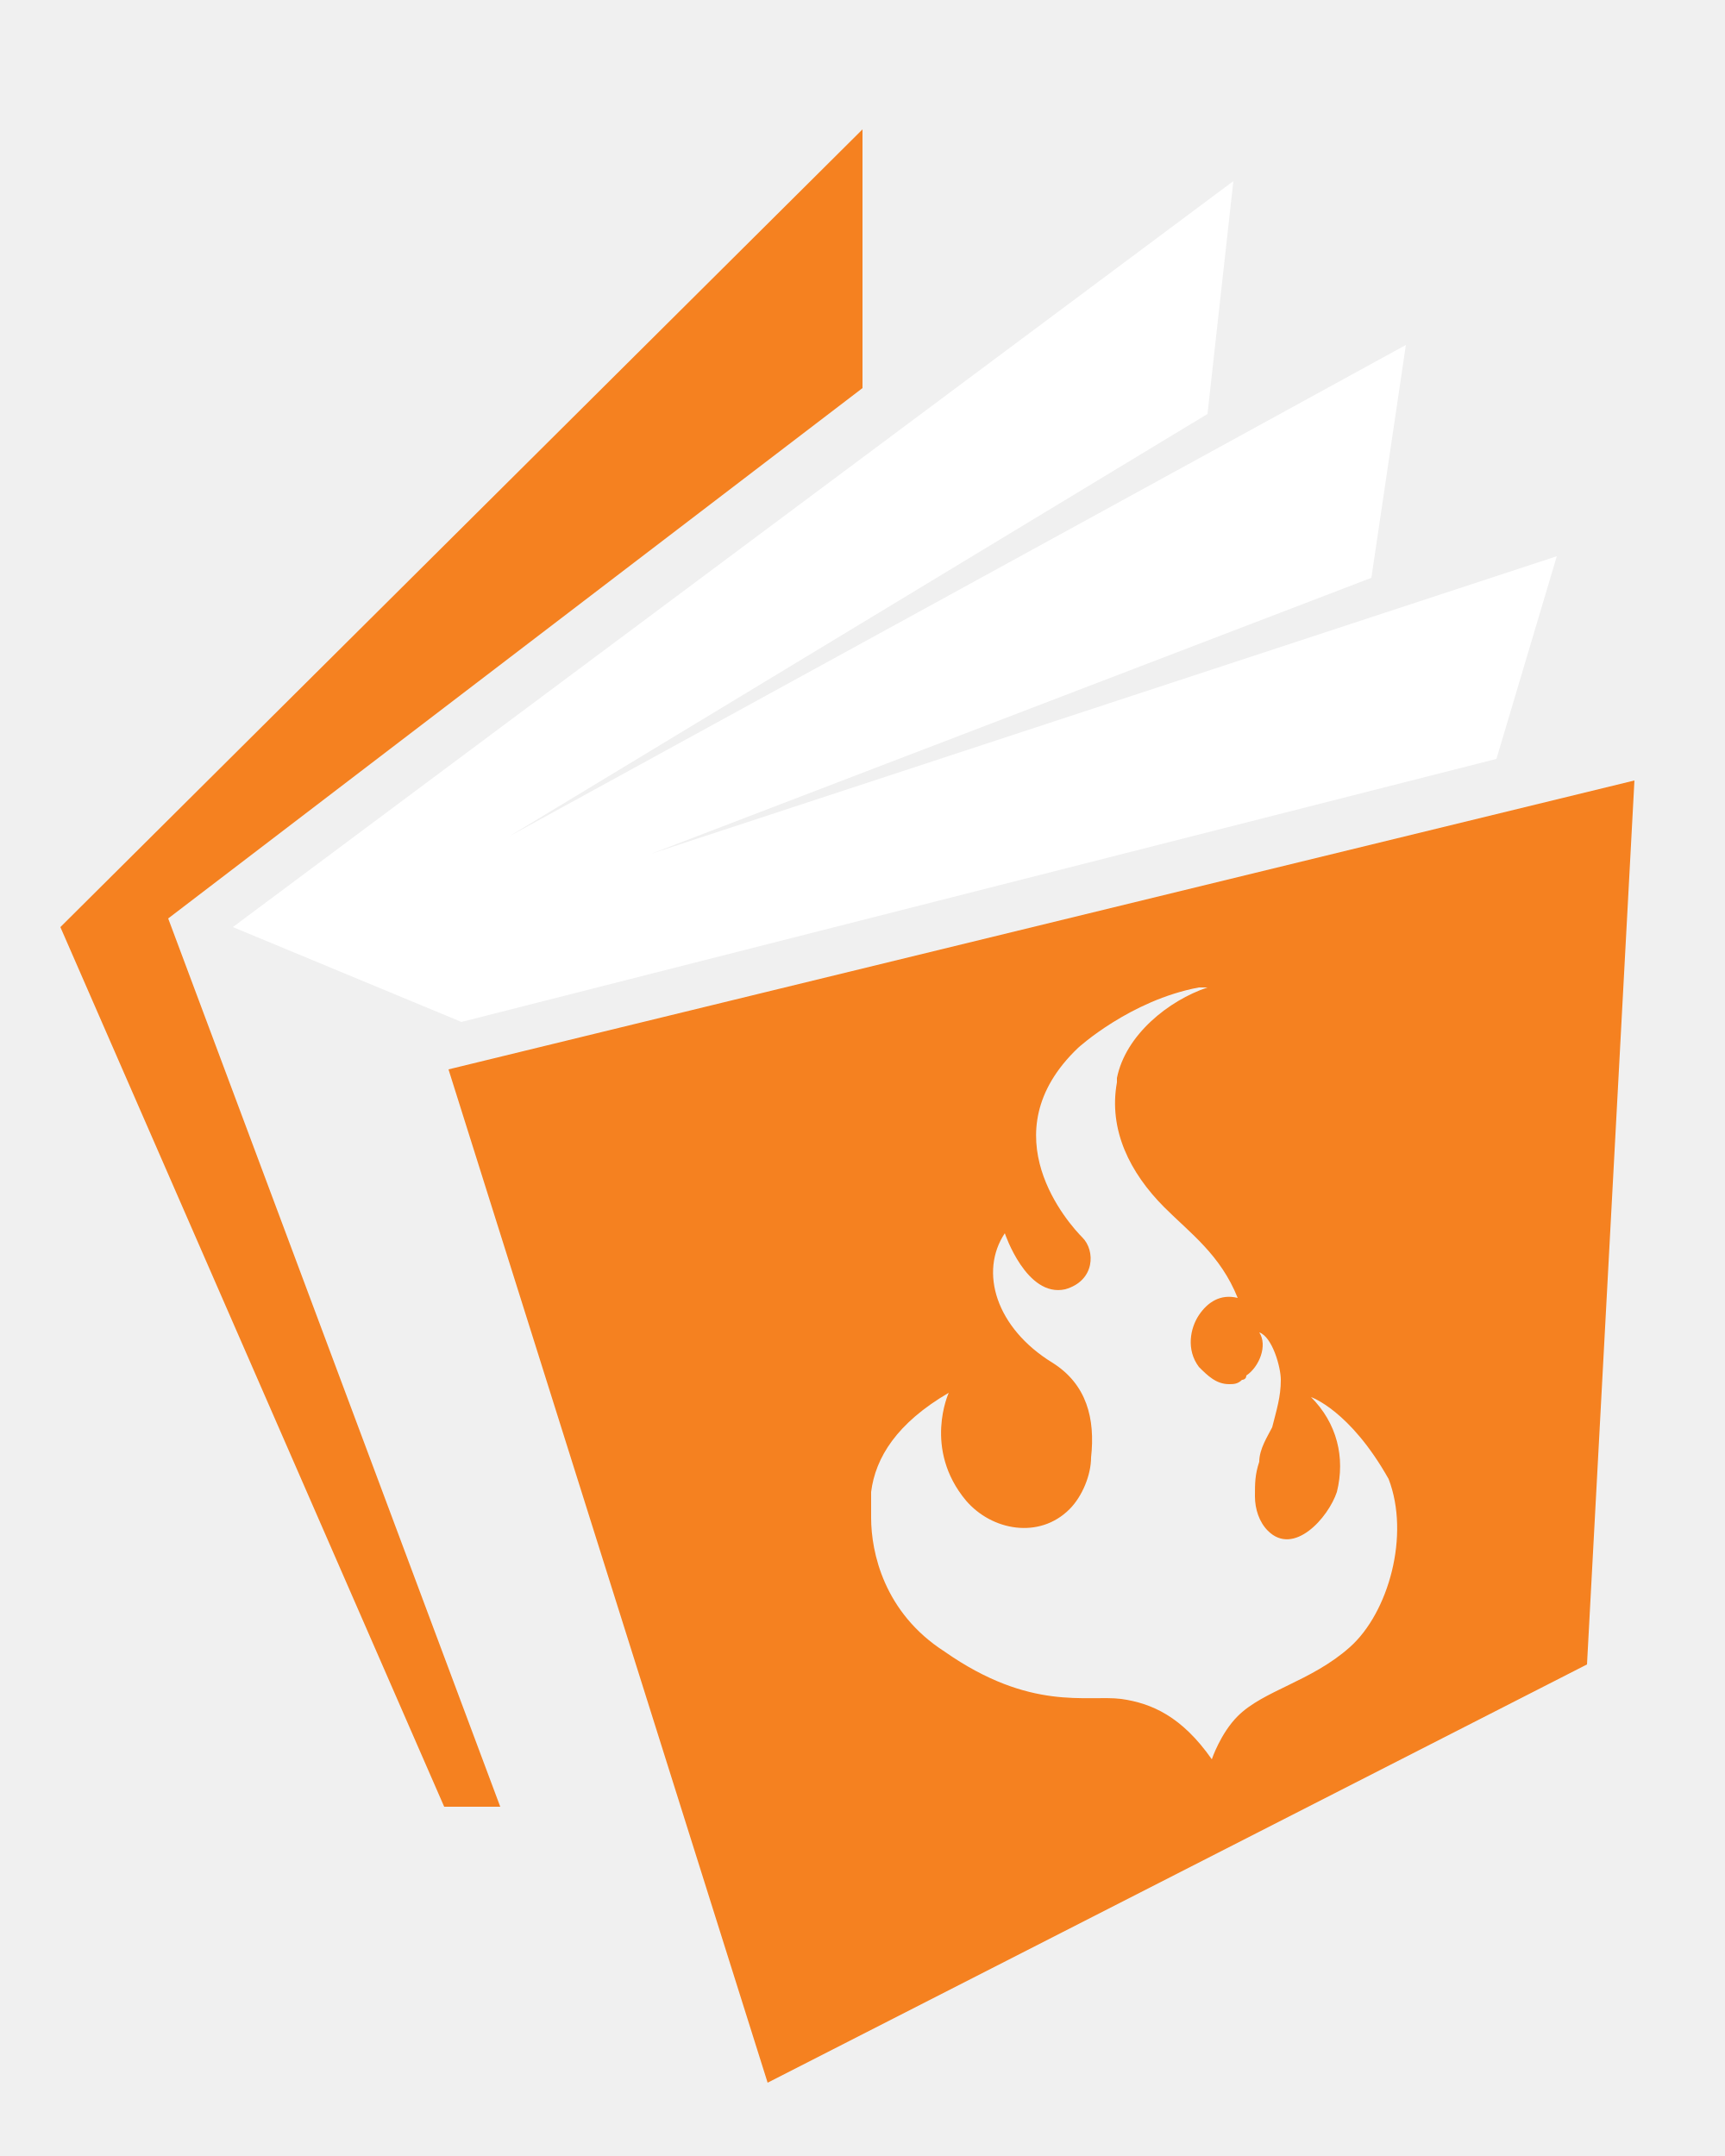
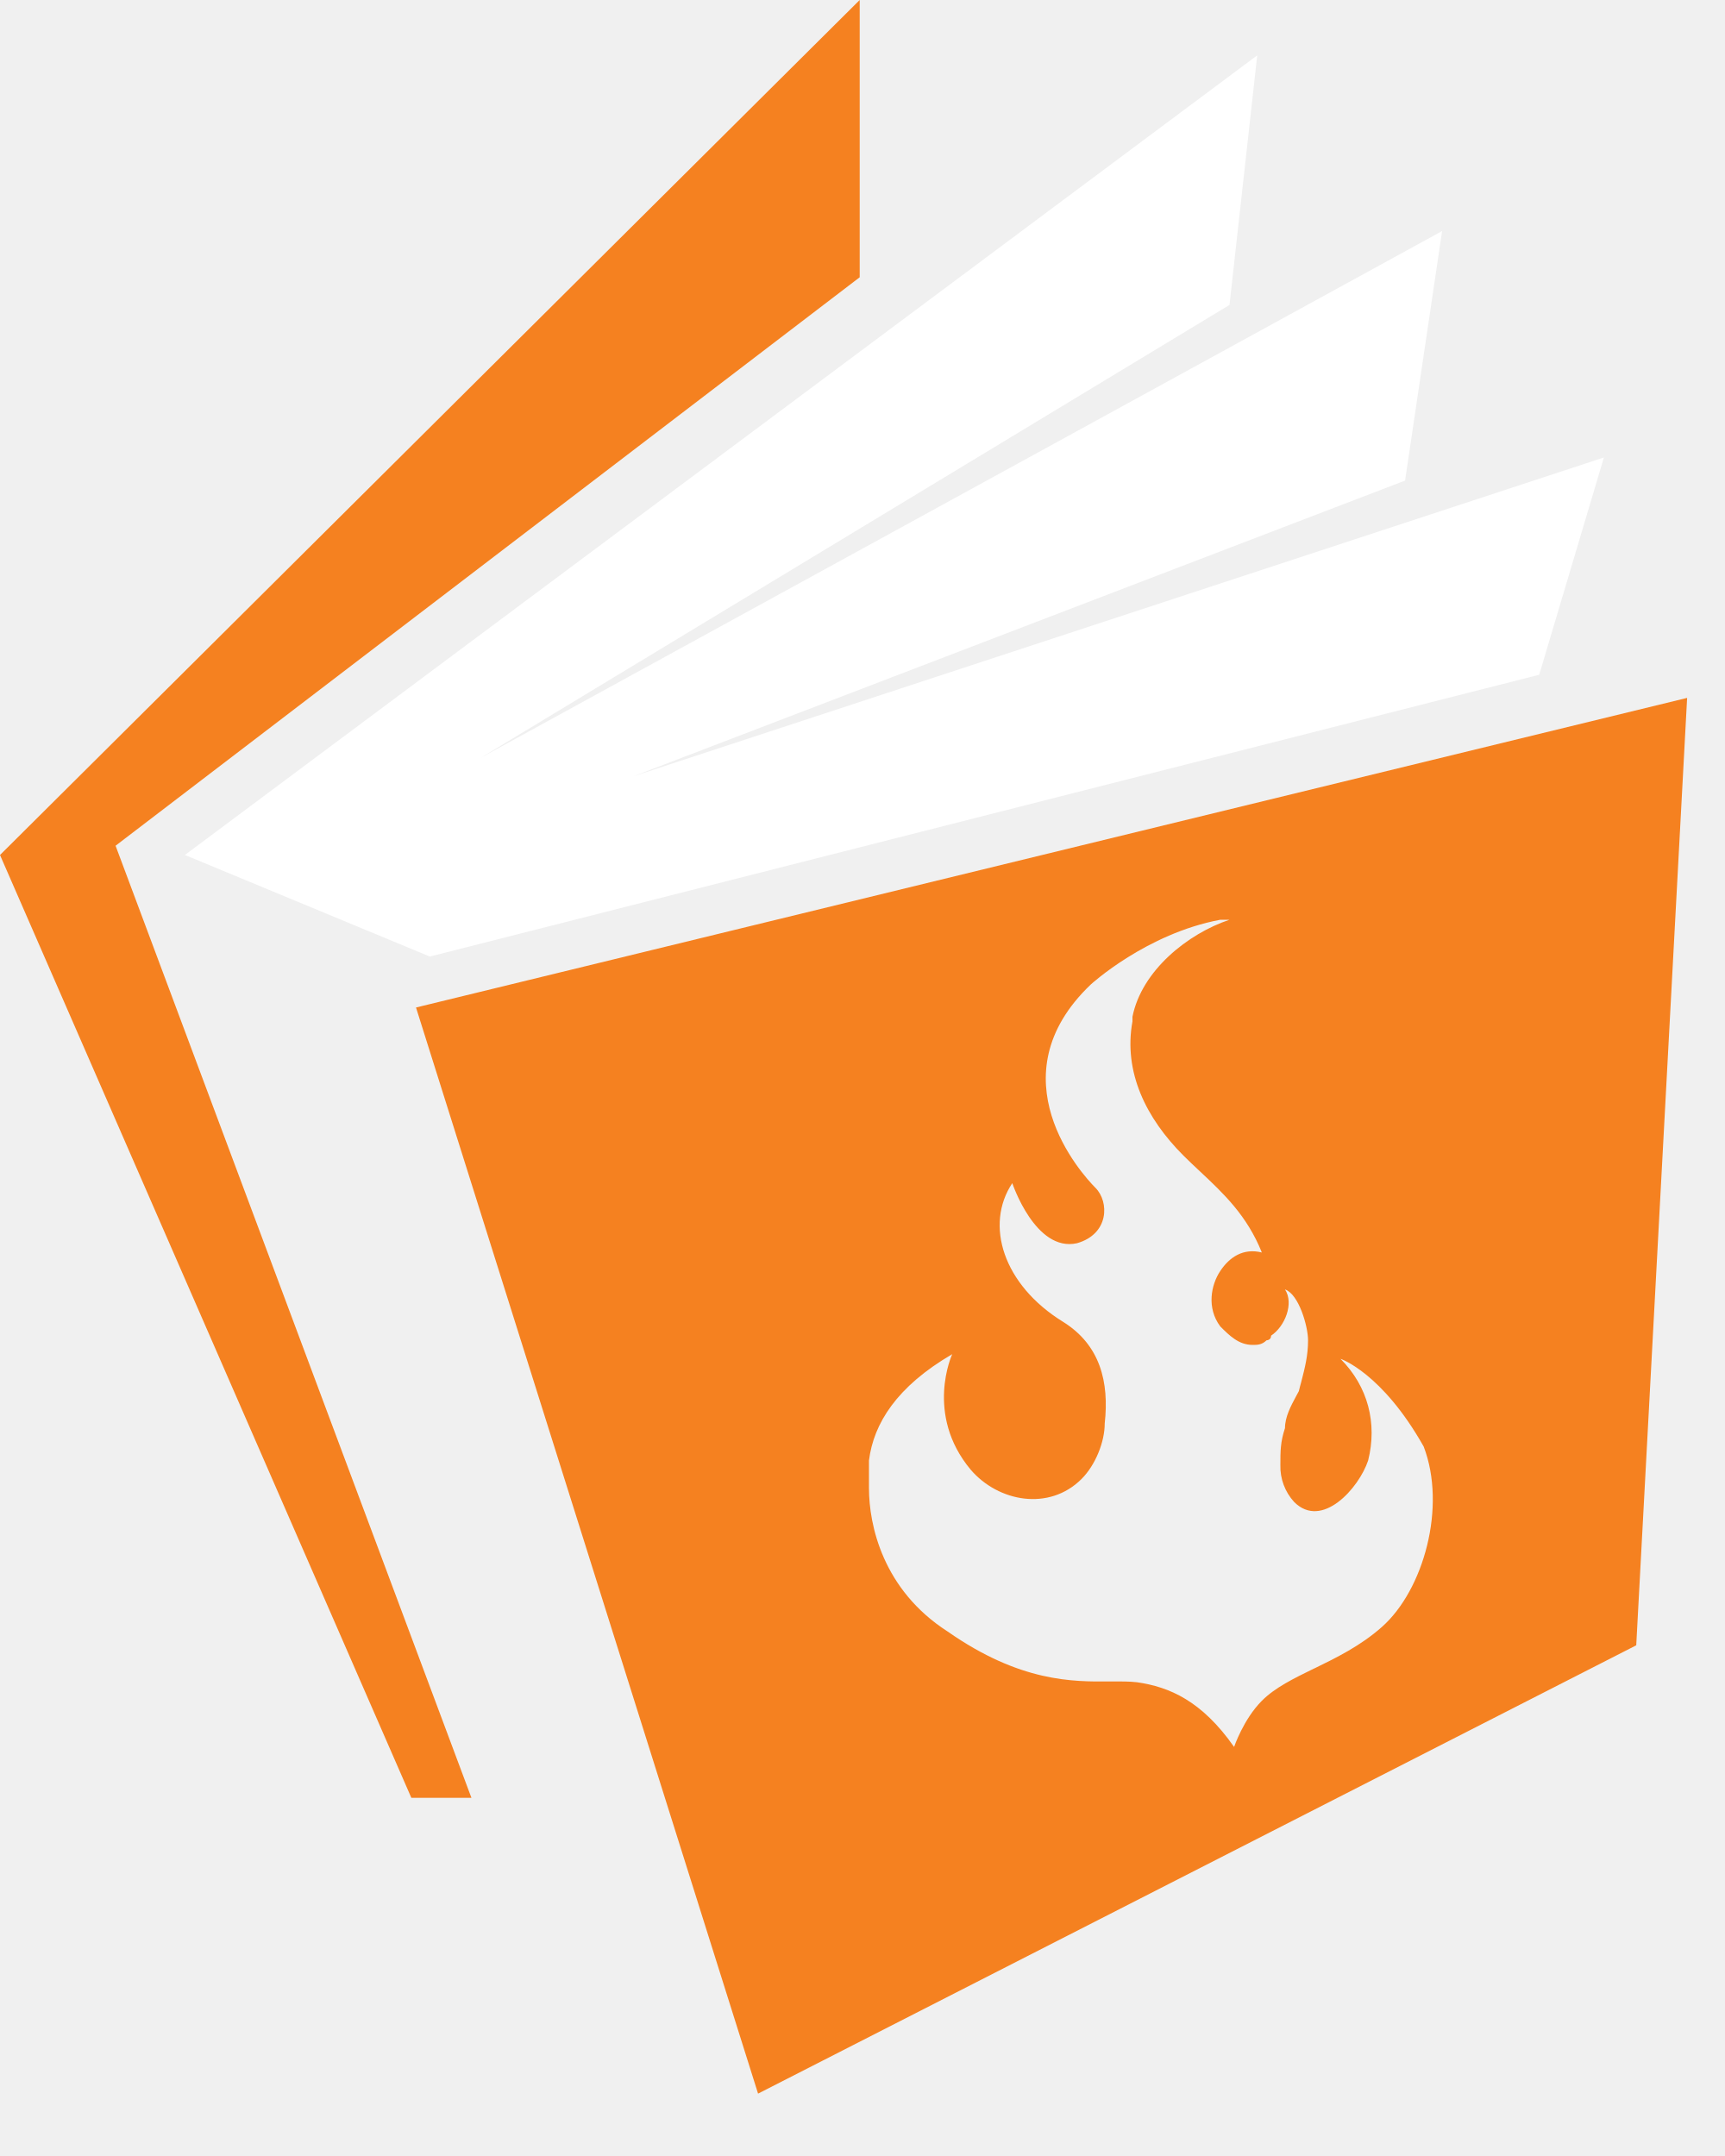
- <svg xmlns="http://www.w3.org/2000/svg" viewBox="0 0 40 50">
-   <path fill="#F58120" d="M1.4 21.5L20 3v6L3.9 21.3l7.7 20.6h-1.3z" />
-   <path fill="#FFF" d="M5.4 21.5L28.6 4.2 28 9.6l-16.2 9.8L32.6 8l-.8 5.4-16.7 6.4 21-6.9-1.4 4.7-24 6.1z" />
-   <path fill="#F58120" d="M10.4 24.8l7.4 23.5 19-9.7 1.1-20.5-27.5 6.7zm20.9 13.4c-.9.8-2 1-2.6 1.6-.4.4-.6 1-.6 1-.7-1-1.4-1.3-2.1-1.4-.8-.1-2.1.3-4.1-1.1-1.4-.9-1.7-2.3-1.7-3.1v-.1-.2-.3c.1-.8.6-1.6 1.8-2.3 0 0-.6 1.3.4 2.5.6.7 1.7.9 2.4.2.3-.3.5-.8.5-1.2.1-.9-.1-1.7-.9-2.2-1.3-.8-1.7-2.1-1.1-3 0 0 .5 1.5 1.4 1.3.7-.2.7-.9.4-1.2-.3-.3-2.2-2.4-.1-4.4 0 0 1.2-1.1 2.8-1.4h.2c-.9.3-1.9 1.1-2.1 2.1v.1c-.2 1.1.3 2.1 1.1 2.9.6.6 1.3 1.1 1.7 2.1-.4-.1-.7.1-.9.4-.2.3-.3.8 0 1.2.2.2.4.4.7.4.1 0 .2 0 .3-.1 0 0 .1 0 .1-.1.3-.2.5-.7.3-1 .3.1.5.8.5 1.1 0 .4-.1.7-.2 1.1-.1.2-.3.5-.3.8-.1.3-.1.5-.1.8 0 .3.1.6.3.8.6.6 1.4-.3 1.6-.9.2-.8 0-1.6-.6-2.2 0 0 .9.3 1.8 1.9.5 1.3 0 3.1-.9 3.9z" />
+ <svg xmlns="http://www.w3.org/2000/svg" viewBox="0 0 24 30">
+   <path fill-rule="evenodd" clip-rule="evenodd" d="M11.961 0L0 11.897l5.723 13.119h.836L1.608 11.768l10.353-7.91V0zm-1.414 29.132L5.788 14.019l17.685-4.308-.708 13.183-12.218 6.238zm7.737-5.915c.307-.15.643-.313.944-.58.58-.515.9-1.672.58-2.508-.58-1.03-1.158-1.222-1.158-1.222.385.386.514.9.385 1.415-.128.386-.643.964-1.029.578a.73.73 0 01-.192-.514c0-.193 0-.322.064-.514 0-.157.085-.314.151-.437l.042-.078c.01-.044.022-.086.033-.127.051-.198.095-.367.095-.58 0-.193-.128-.643-.321-.708.128.193 0 .515-.193.643 0 .065-.064.065-.064.065-.065.064-.129.064-.193.064-.193 0-.322-.129-.45-.257-.193-.258-.129-.579 0-.772.128-.193.321-.322.578-.257-.206-.515-.536-.824-.857-1.125a10.07 10.07 0 01-.236-.226c-.514-.514-.836-1.157-.707-1.865v-.064c.128-.643.771-1.157 1.35-1.35h-.128c-1.03.193-1.801.9-1.801.9-1.35 1.286-.129 2.637.064 2.83.193.193.193.643-.257.771-.579.129-.9-.836-.9-.836-.386.579-.129 1.415.707 1.93.515.321.643.835.579 1.414 0 .257-.129.579-.322.772-.45.45-1.157.321-1.543-.129-.643-.771-.257-1.607-.257-1.607-.772.45-1.093.964-1.158 1.479v.385c0 .515.193 1.415 1.093 1.994 1.01.706 1.742.7 2.259.696.142-.001.267-.002.378.011.45.065.9.258 1.35.9 0 0 .13-.385.386-.642.185-.186.445-.311.728-.45z" fill="#F58120" />
+   <path d="M2.572 11.897L17.492.77l-.386 3.473-10.418 6.302 13.376-7.33-.515 3.472L8.81 10.803l13.505-4.437-.9 3.023L5.98 13.31l-3.409-1.414z" fill="#fff" />
</svg>
